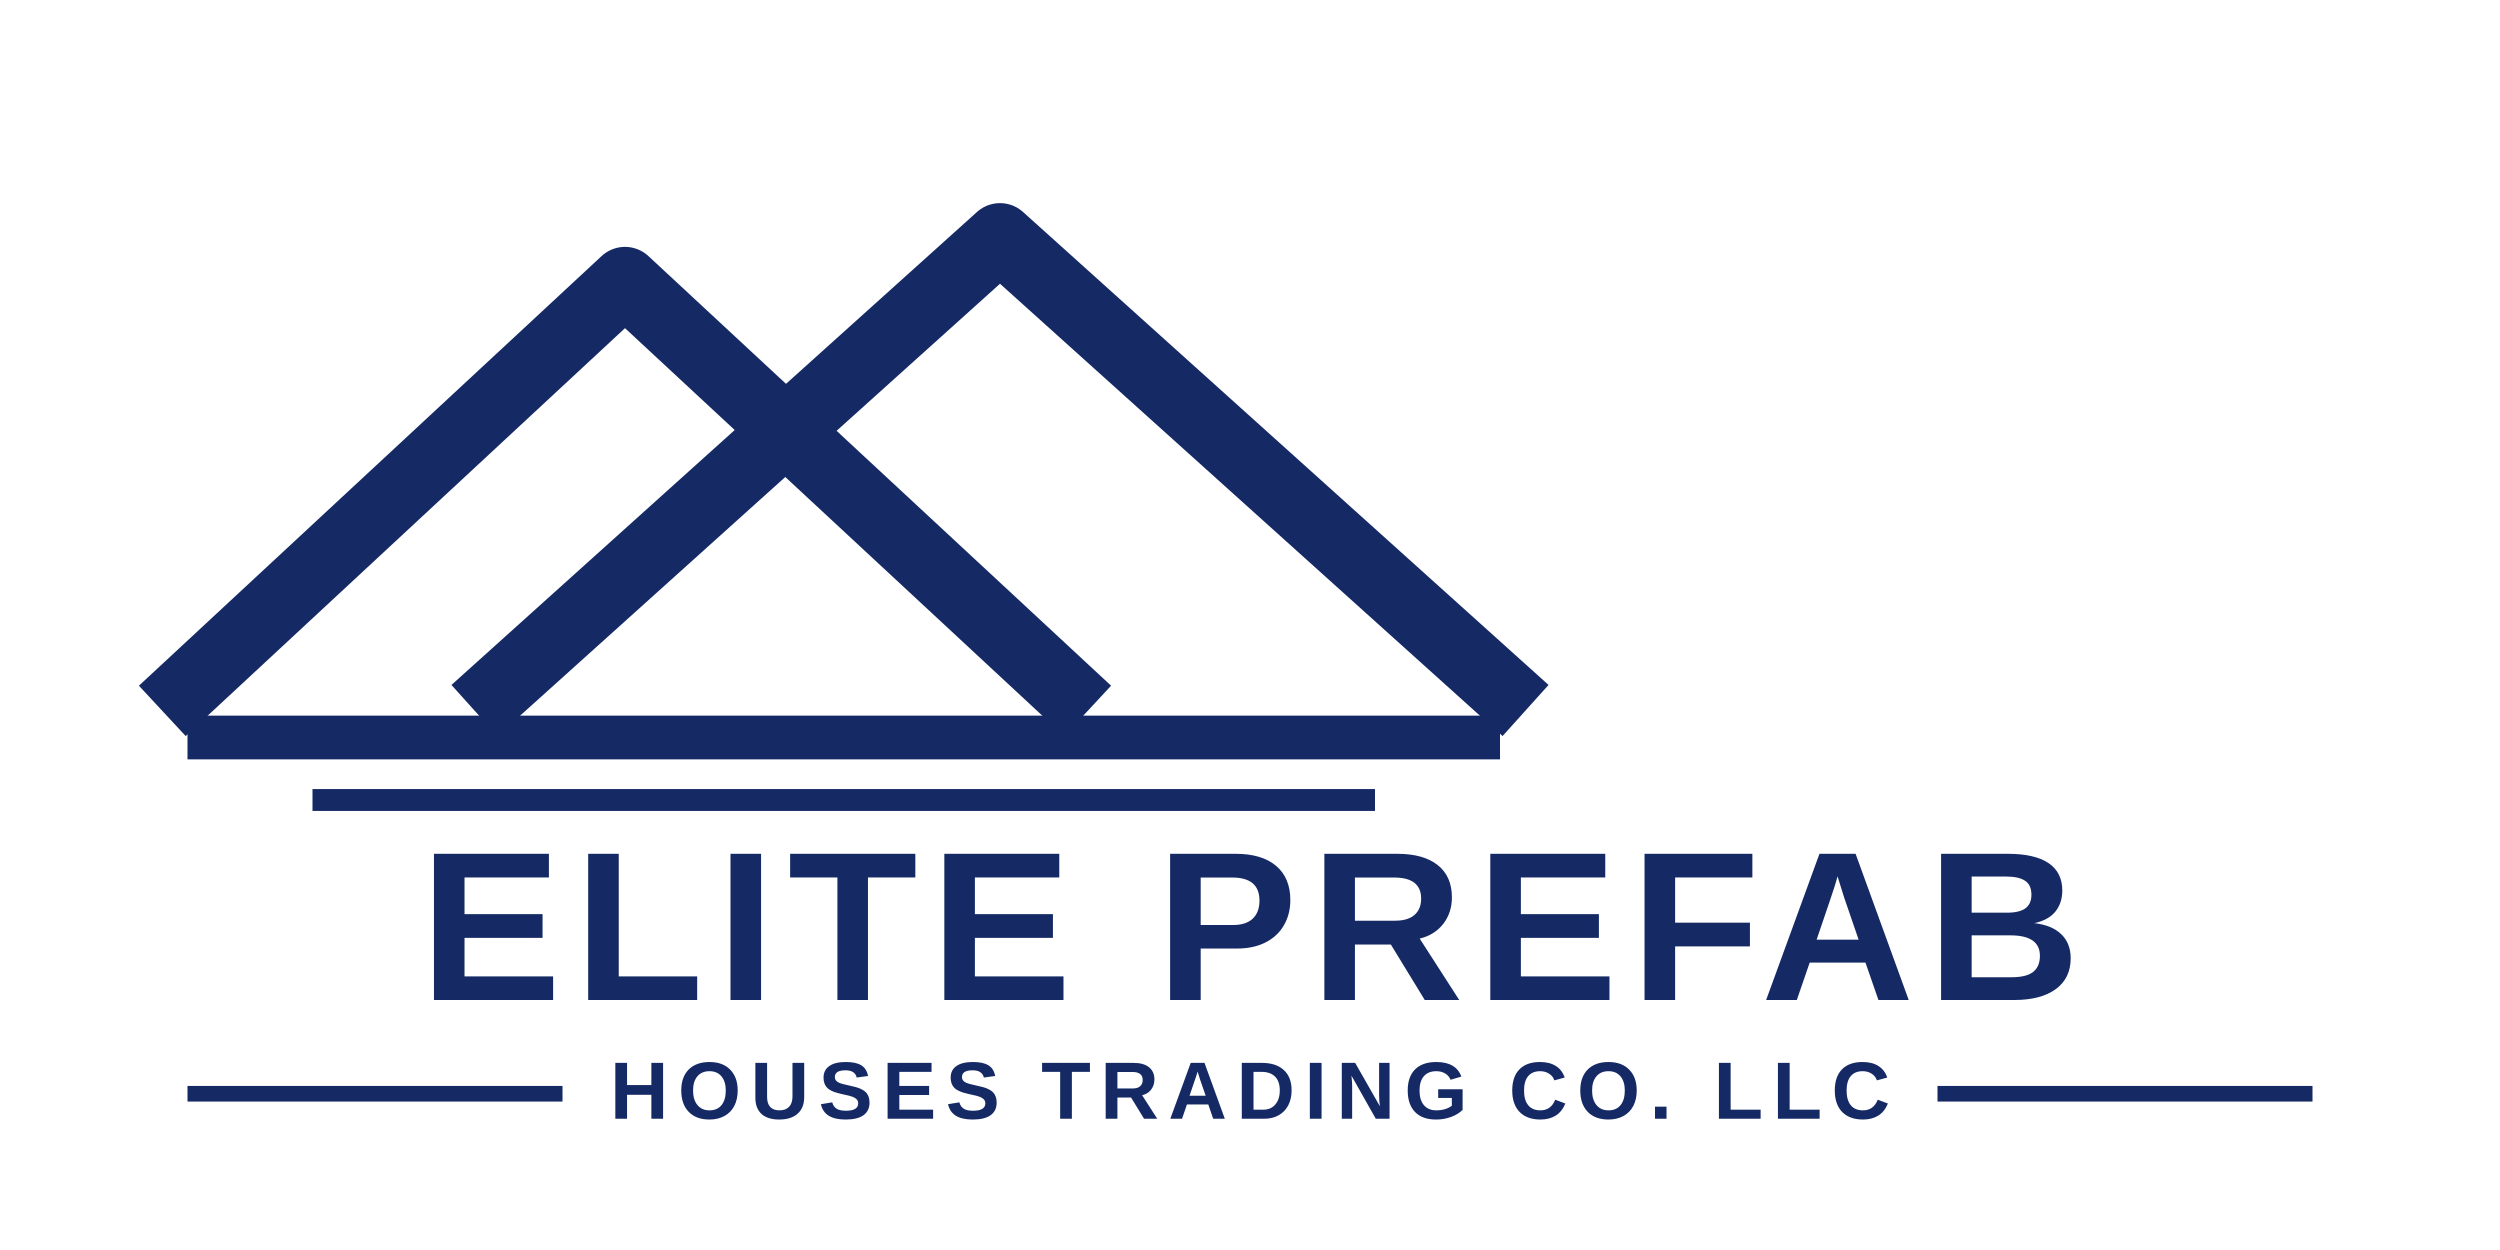
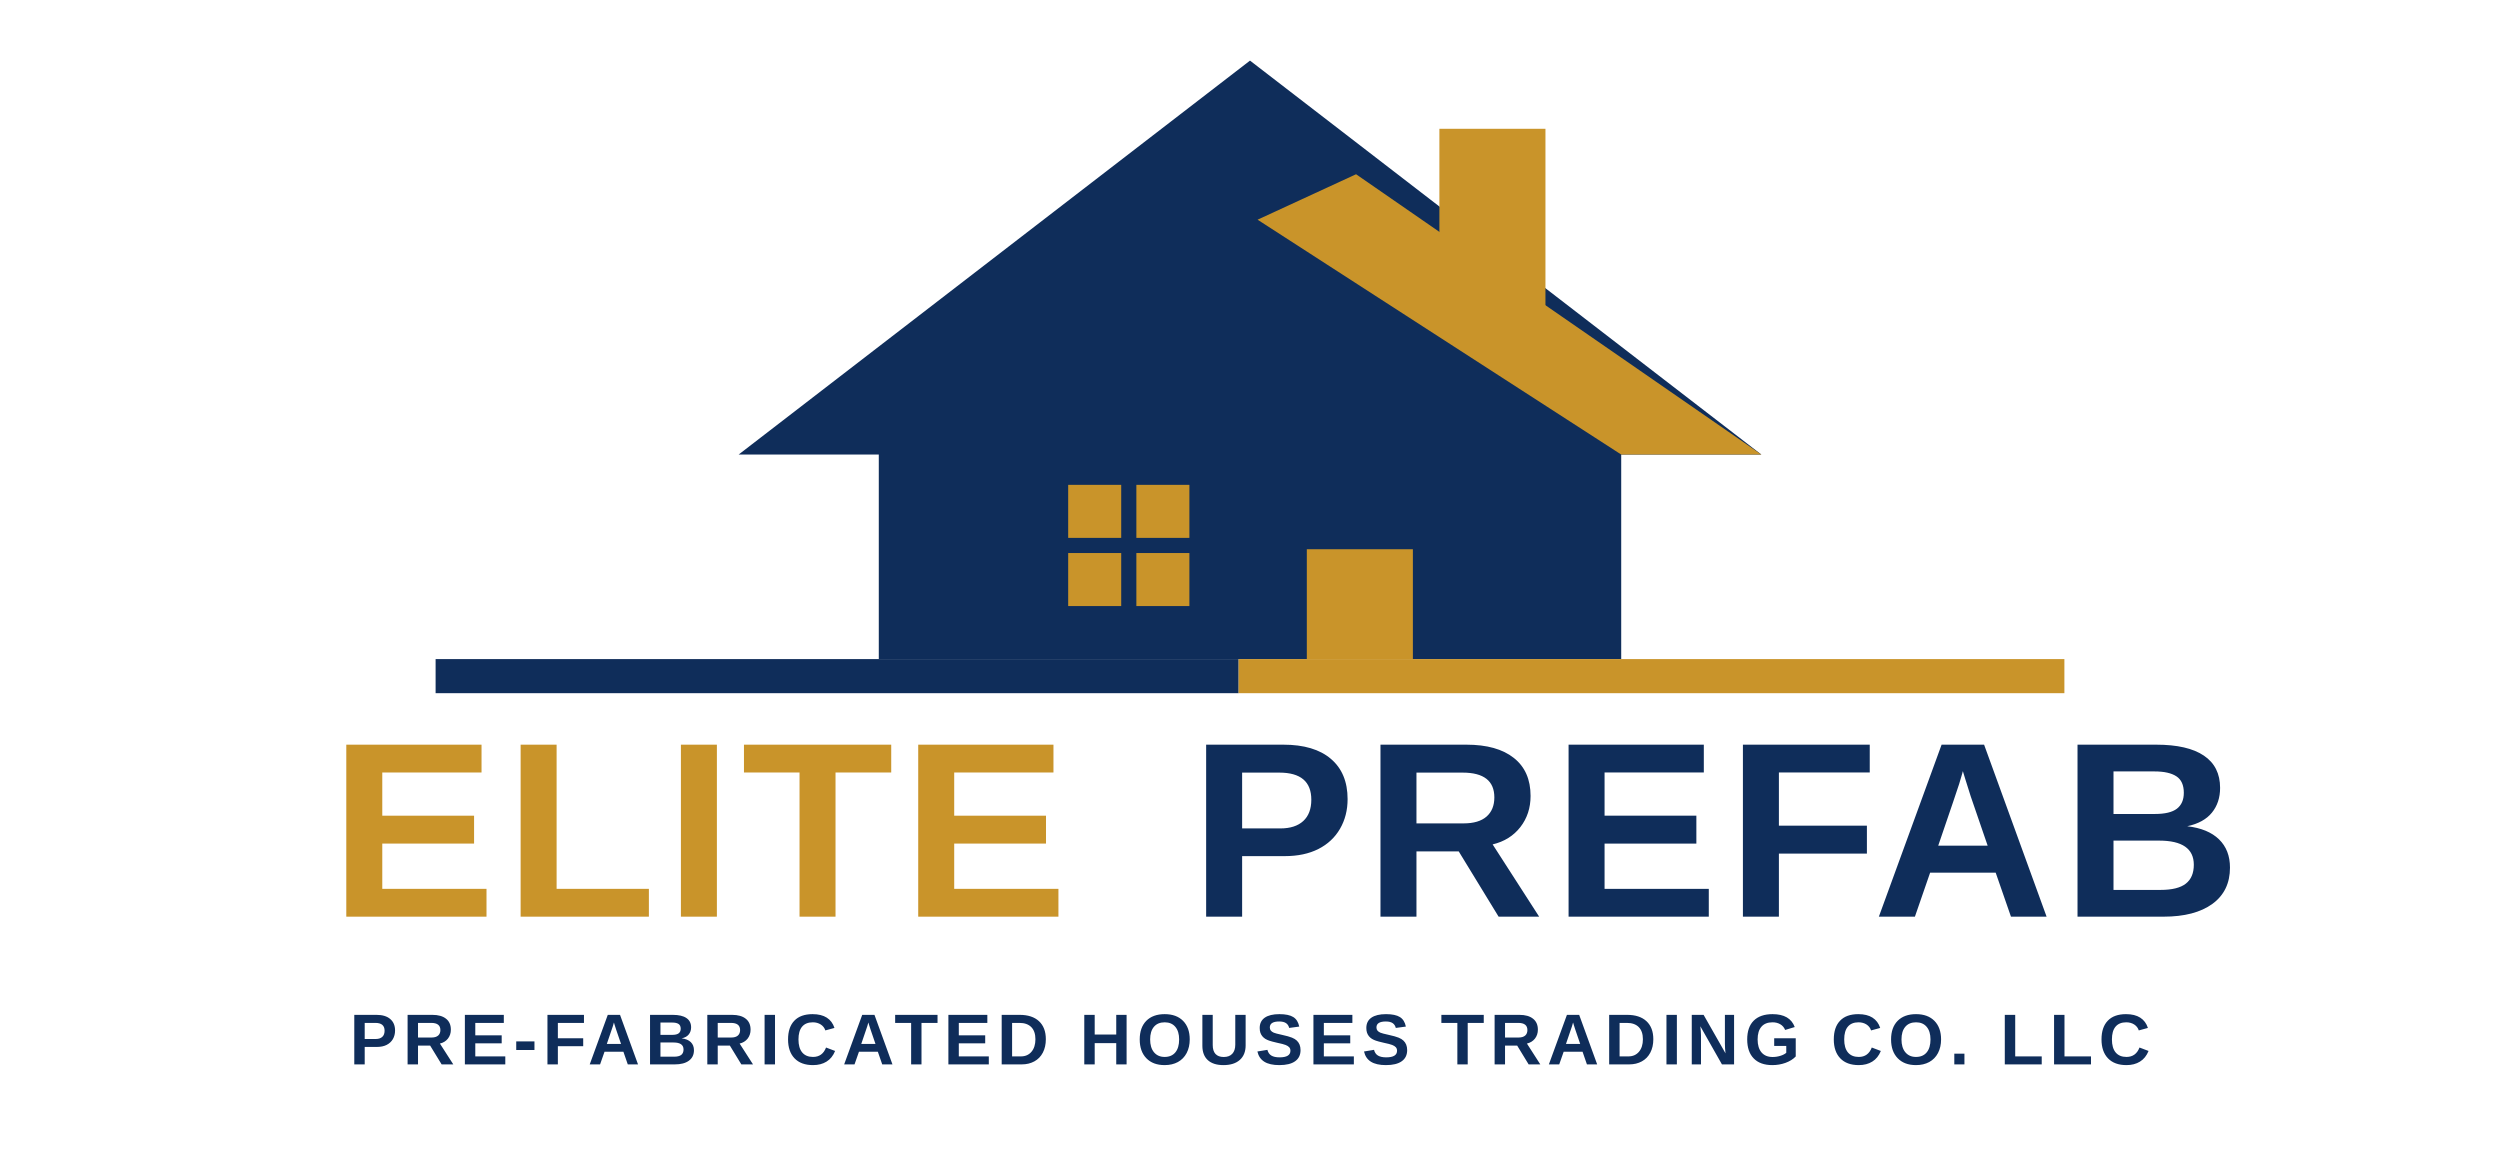
- <svg xmlns="http://www.w3.org/2000/svg" viewBox="0 0 400 200" width="400" height="200">
-   <polyline points="30,110 100,45 170,110" fill="none" stroke="#152965" stroke-width="11" stroke-linejoin="round" stroke-linecap="square" />
-   <polyline points="80,110 160,38 240,110" fill="none" stroke="#152965" stroke-width="11" stroke-linejoin="round" stroke-linecap="square" />
-   <line x1="30" y1="118" x2="240" y2="118" stroke="#152965" stroke-width="7" />
-   <line x1="50" y1="128" x2="220" y2="128" stroke="#152965" stroke-width="3.5" />
-   <text x="200" y="160" font-family="Arial Black, Arial, sans-serif" font-weight="900" font-size="34" fill="#152965" text-anchor="middle" letter-spacing="2">ELITE PREFAB</text>
-   <line x1="30" y1="175" x2="90" y2="175" stroke="#152965" stroke-width="2.5" />
-   <text x="200" y="179" font-family="Arial, sans-serif" font-weight="700" font-size="13" fill="#152965" text-anchor="middle" letter-spacing="1.5">HOUSES TRADING CO. LLC</text>
-   <line x1="310" y1="175" x2="370" y2="175" stroke="#152965" stroke-width="2.5" />
+ <svg xmlns="http://www.w3.org/2000/svg" viewBox="0 0 660 310" width="660" height="310">
+   <polygon points="330,16 195,120 232,120 232,174 428,174 428,120 465,120" fill="#0f2d5a" />
+   <polygon points="358,46 465,120 428,120 332,58" fill="#c9942a" />
+   <rect x="380" y="34" width="28" height="54" fill="#c9942a" />
+   <rect x="282" y="128" width="14" height="14" fill="#c9942a" />
+   <rect x="300" y="128" width="14" height="14" fill="#c9942a" />
+   <rect x="282" y="146" width="14" height="14" fill="#c9942a" />
+   <rect x="300" y="146" width="14" height="14" fill="#c9942a" />
+   <rect x="345" y="145" width="28" height="29" fill="#c9942a" />
+   <rect x="115" y="174" width="212" height="9" fill="#0f2d5a" />
+   <rect x="327" y="174" width="218" height="9" fill="#c9942a" />
+   <text x="87" y="242" font-family="Arial Black, Arial, sans-serif" font-weight="900" font-size="66" fill="#c9942a" letter-spacing="2">ELITE</text>
+   <text x="314" y="242" font-family="Arial Black, Arial, sans-serif" font-weight="900" font-size="66" fill="#0f2d5a" letter-spacing="2">PREFAB</text>
+   <text x="330" y="281" font-family="Arial, Helvetica, sans-serif" font-weight="700" font-size="19" fill="#0f2d5a" letter-spacing="1.4" text-anchor="middle">PRE-FABRICATED HOUSES TRADING CO. LLC</text>
</svg>
